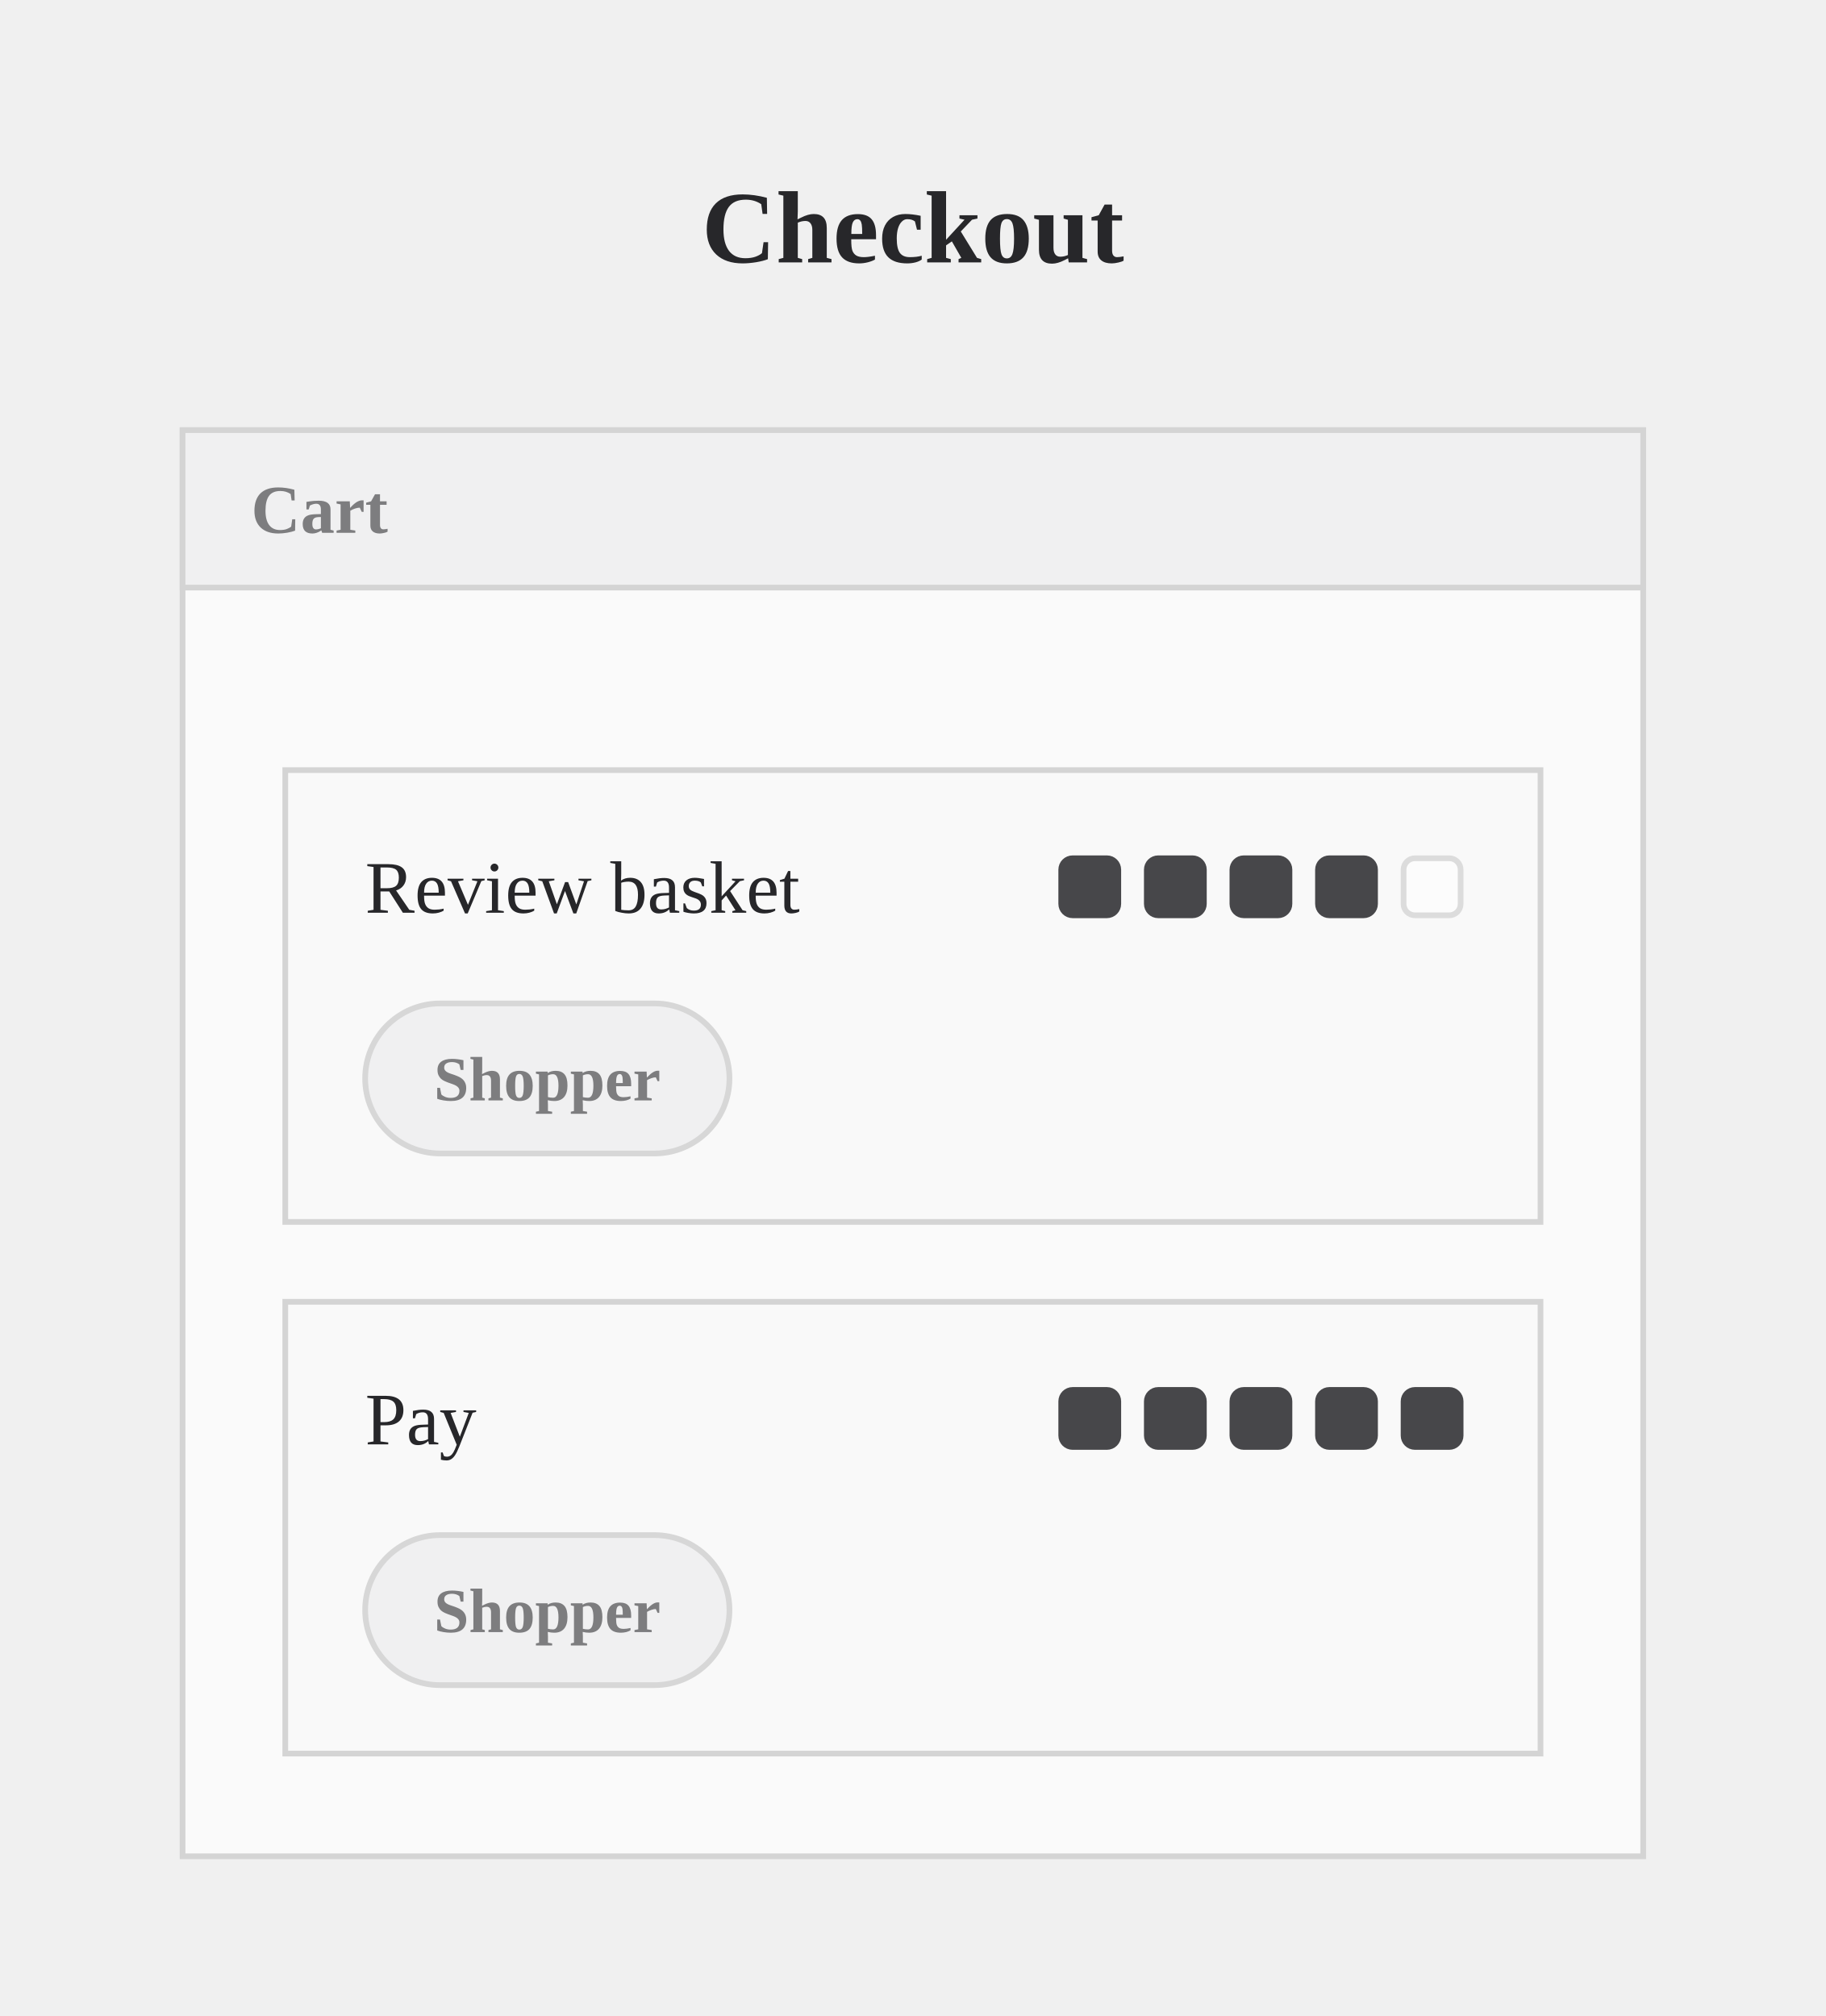
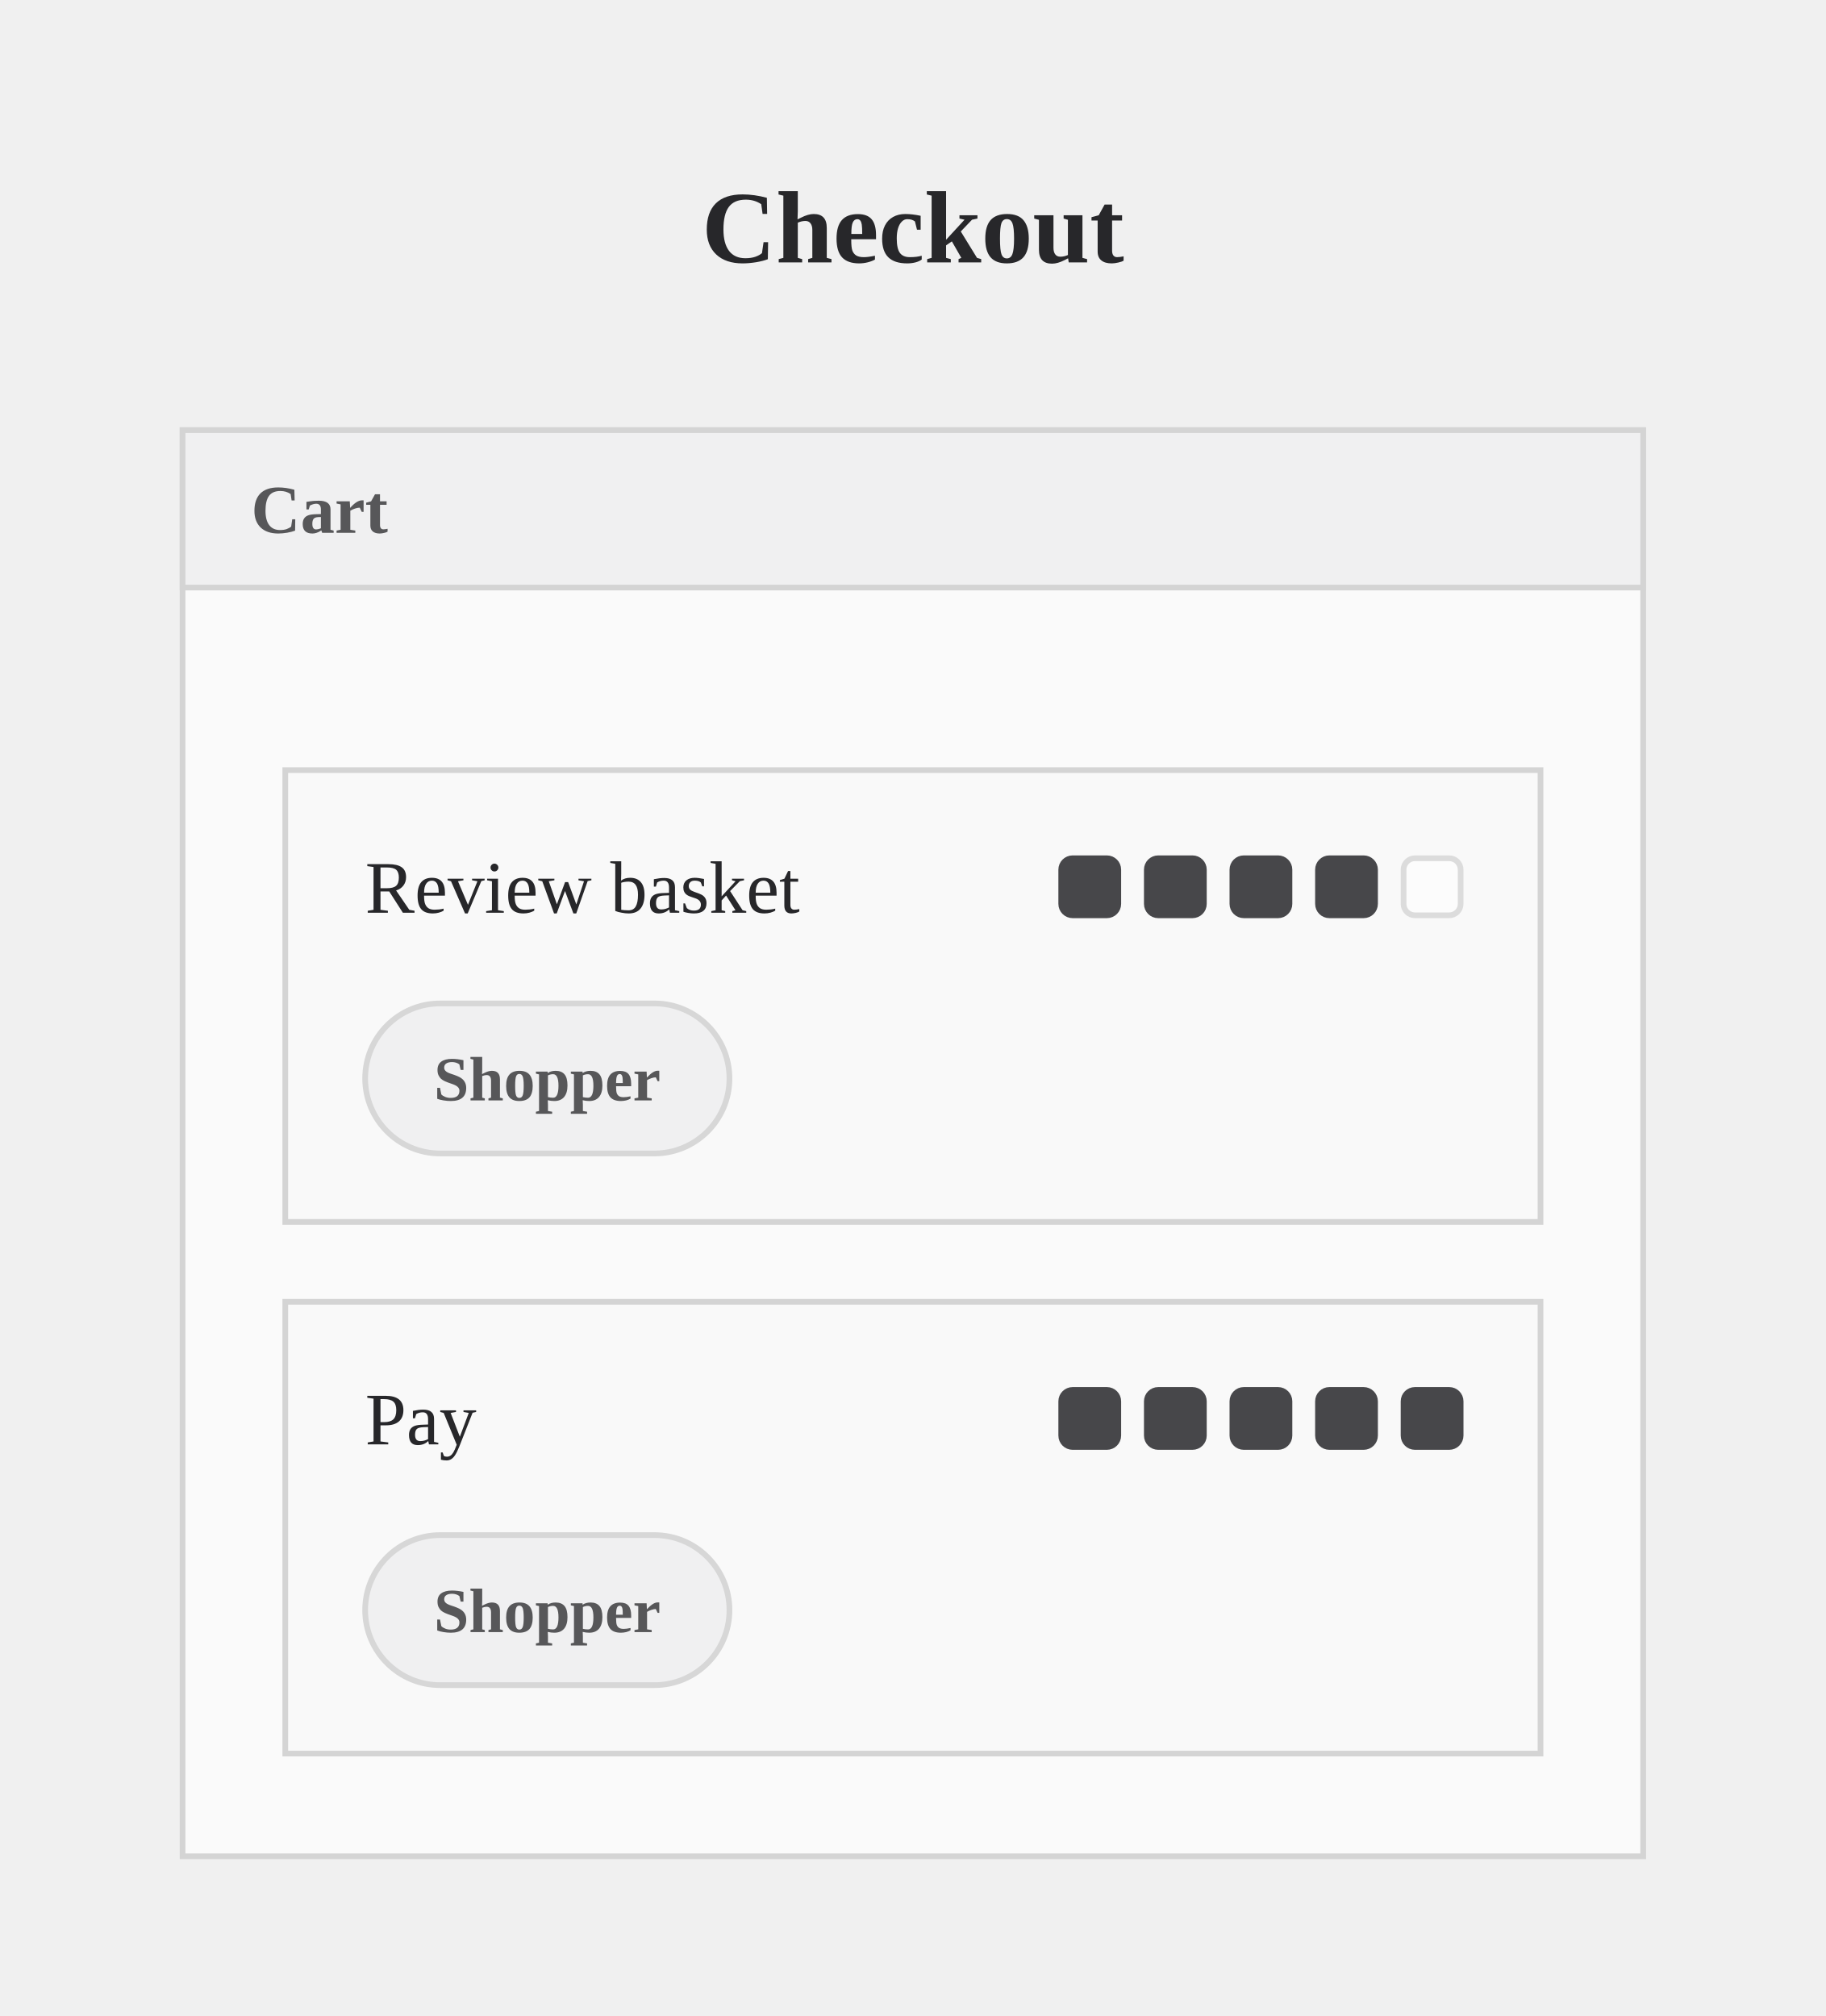
<svg xmlns="http://www.w3.org/2000/svg" viewBox="0 0 320 353.4" width="320" height="353.4" style="--bg:#FFFFFF;--fg:#27272A;--font:Inter;background:#FFFFFF" role="img" aria-roledescription="user journey" aria-labelledby="journey-yvy3dp-title">
  <style>
  text { font-family: var(--font, 'Inter'), system-ui, sans-serif; }
  svg {
    /* Derived from --bg and --fg (overridable via --line, --accent, etc.) */
    --_text:          #27272A;
-     --_text-sec:      #7d7d7f;
-     --_text-muted:    #a9a9aa;
-     --_text-faint:    #c9c9ca;
+     --_text-sec:      #575759;
+     --_text-muted:    #707072;
+     --_text-faint:    #8a8a8c;
    --_line:          #939395;
    --_arrow:         #47474a;
    --_node-fill:     #f9f9f9;
    --_node-stroke:   #d4d4d4;
    --_group-fill:    #FFFFFF;
    --_group-hdr:     #f4f4f4;
    --_inner-stroke:  #e5e5e5;
    --_key-badge:     #e9e9ea;
  }
</style>
  <style>
  .journey-title { fill: #27272A; }
  .journey-section-bg { fill: #fafafa; stroke: #d4d4d4; stroke-width: 1; }
  .journey-section-band { fill: #f0f0f1; stroke: #d4d4d4; stroke-width: 1; }
-   .journey-section-label { fill: #7d7d7f; }
+   .journey-section-label { fill: #575759; }
  .journey-task-card { fill: #f9f9f9; stroke: #d4d4d4; stroke-width: 1; }
  .journey-task-text { fill: #27272A; }
  .journey-score-cell-filled { fill: #47474a; stroke: #47474a; stroke-width: 1; }
  .journey-score-cell-empty { fill: #fcfcfc; stroke: #dcdcdc; stroke-width: 1; }
  .journey-actor-pill { fill: #f0f0f1; stroke: #d7d7d7; stroke-width: 1; }
-   .journey-actor-text { fill: #7d7d7f; }
+   .journey-actor-text { fill: #575759; }
</style>
  <g class="journey-section" data-id="section-0" data-label="Cart">
    <rect class="journey-section-bg" x="32" y="75.4" width="256" height="250" rx="0" ry="0" />
    <path class="journey-section-band" d="M32,75.4 H288 V103 H32 Z" />
    <text x="44" y="89.2" class="journey-section-label" text-anchor="start" font-size="12" font-weight="600" dy="4.2">Cart</text>
  </g>
  <g class="journey-task" data-id="task-0" data-score="4" data-section="Cart" data-actors="Shopper">
    <rect class="journey-task-card" x="50" y="135" width="220" height="79.2" rx="0" ry="0" />
    <text x="64" y="155.45" class="journey-task-text" text-anchor="start" font-size="13" font-weight="500" dy="4.55">Review basket</text>
    <rect class="journey-score-cell-filled" x="186" y="150.45" width="10" height="10" rx="2" ry="2" />
    <rect class="journey-score-cell-filled" x="201" y="150.45" width="10" height="10" rx="2" ry="2" />
    <rect class="journey-score-cell-filled" x="216" y="150.45" width="10" height="10" rx="2" ry="2" />
    <rect class="journey-score-cell-filled" x="231" y="150.45" width="10" height="10" rx="2" ry="2" />
    <rect class="journey-score-cell-empty" x="246" y="150.45" width="10" height="10" rx="2" ry="2" />
    <g class="journey-actor" data-actor="Shopper">
      <rect class="journey-actor-pill" x="64" y="175.9" width="63.85" height="26.3" rx="13.15" ry="13.15" />
      <text x="95.925" y="189.05" class="journey-actor-text" text-anchor="middle" font-size="11" font-weight="600" dy="3.85">Shopper</text>
    </g>
  </g>
  <g class="journey-task" data-id="task-1" data-score="5" data-section="Cart" data-actors="Shopper">
    <rect class="journey-task-card" x="50" y="228.2" width="220" height="79.2" rx="0" ry="0" />
    <text x="64" y="248.65" class="journey-task-text" text-anchor="start" font-size="13" font-weight="500" dy="4.55">Pay</text>
    <rect class="journey-score-cell-filled" x="186" y="243.65" width="10" height="10" rx="2" ry="2" />
    <rect class="journey-score-cell-filled" x="201" y="243.65" width="10" height="10" rx="2" ry="2" />
    <rect class="journey-score-cell-filled" x="216" y="243.65" width="10" height="10" rx="2" ry="2" />
    <rect class="journey-score-cell-filled" x="231" y="243.65" width="10" height="10" rx="2" ry="2" />
    <rect class="journey-score-cell-filled" x="246" y="243.65" width="10" height="10" rx="2" ry="2" />
    <g class="journey-actor" data-actor="Shopper">
      <rect class="journey-actor-pill" x="64" y="269.1" width="63.85" height="26.3" rx="13.15" ry="13.15" />
      <text x="95.925" y="282.25" class="journey-actor-text" text-anchor="middle" font-size="11" font-weight="600" dy="3.85">Shopper</text>
    </g>
  </g>
  <text x="160" y="39.7" class="journey-title" text-anchor="middle" font-size="18" font-weight="600" dy="6.3">Checkout</text>
</svg>
